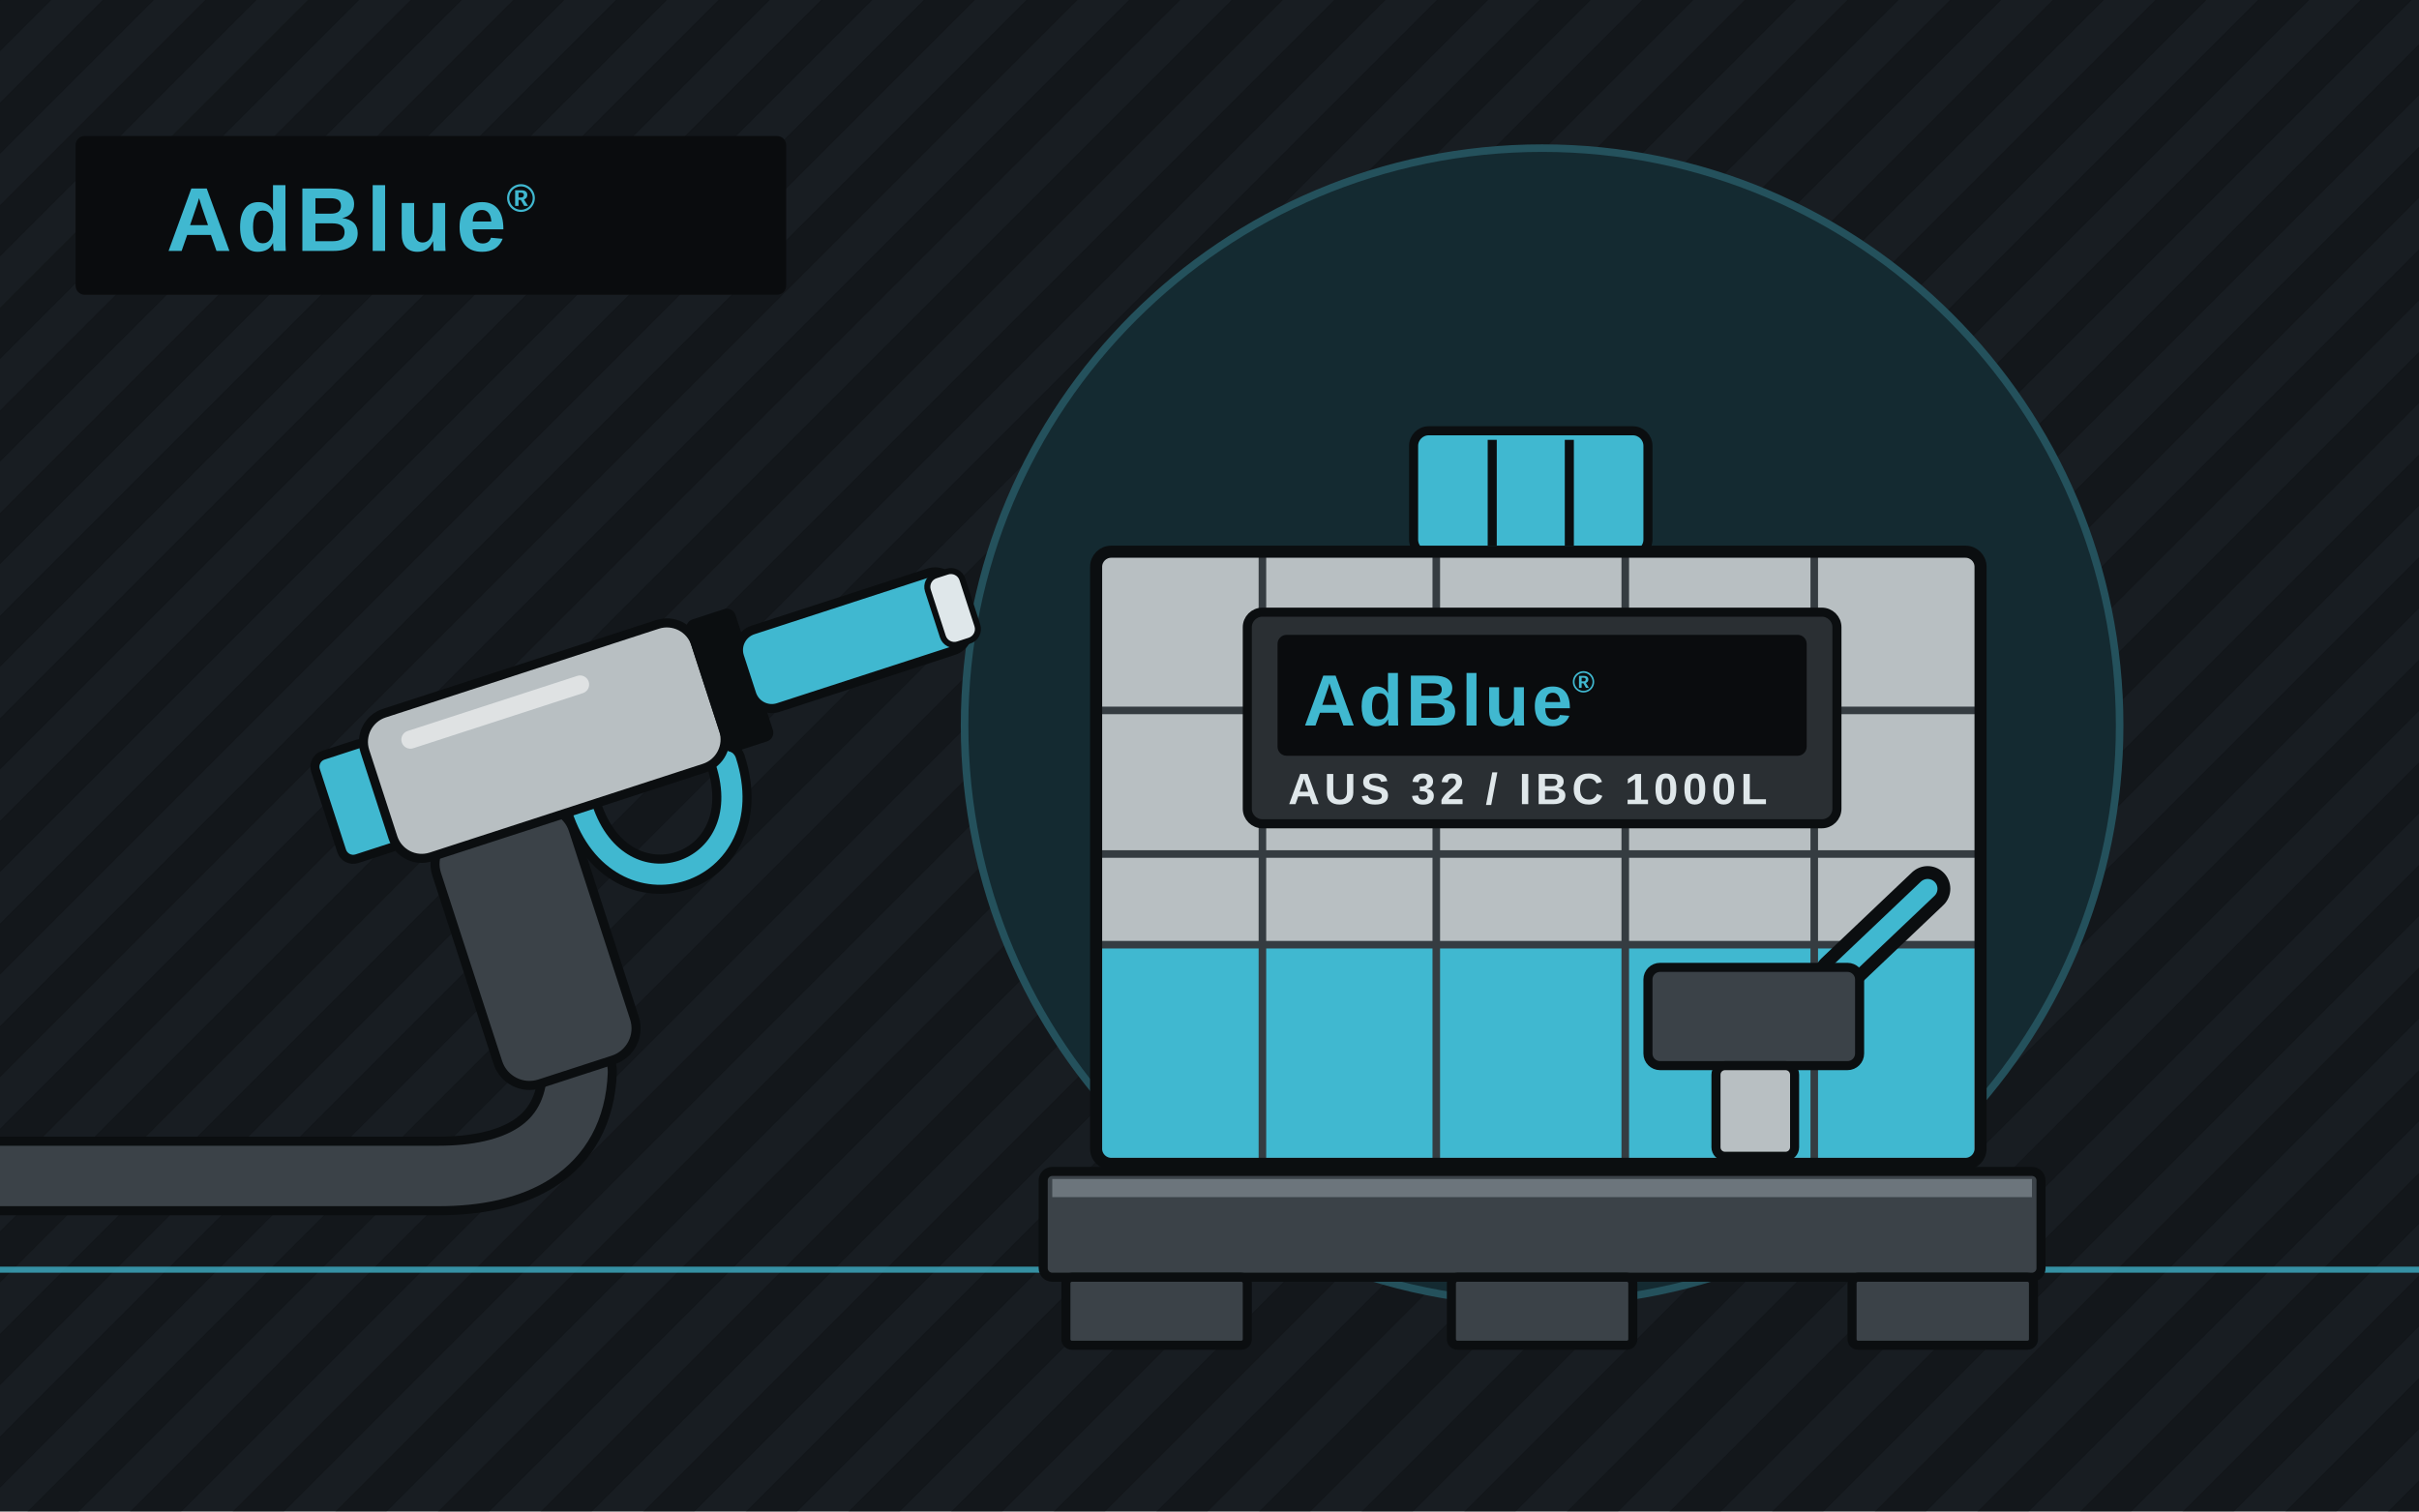
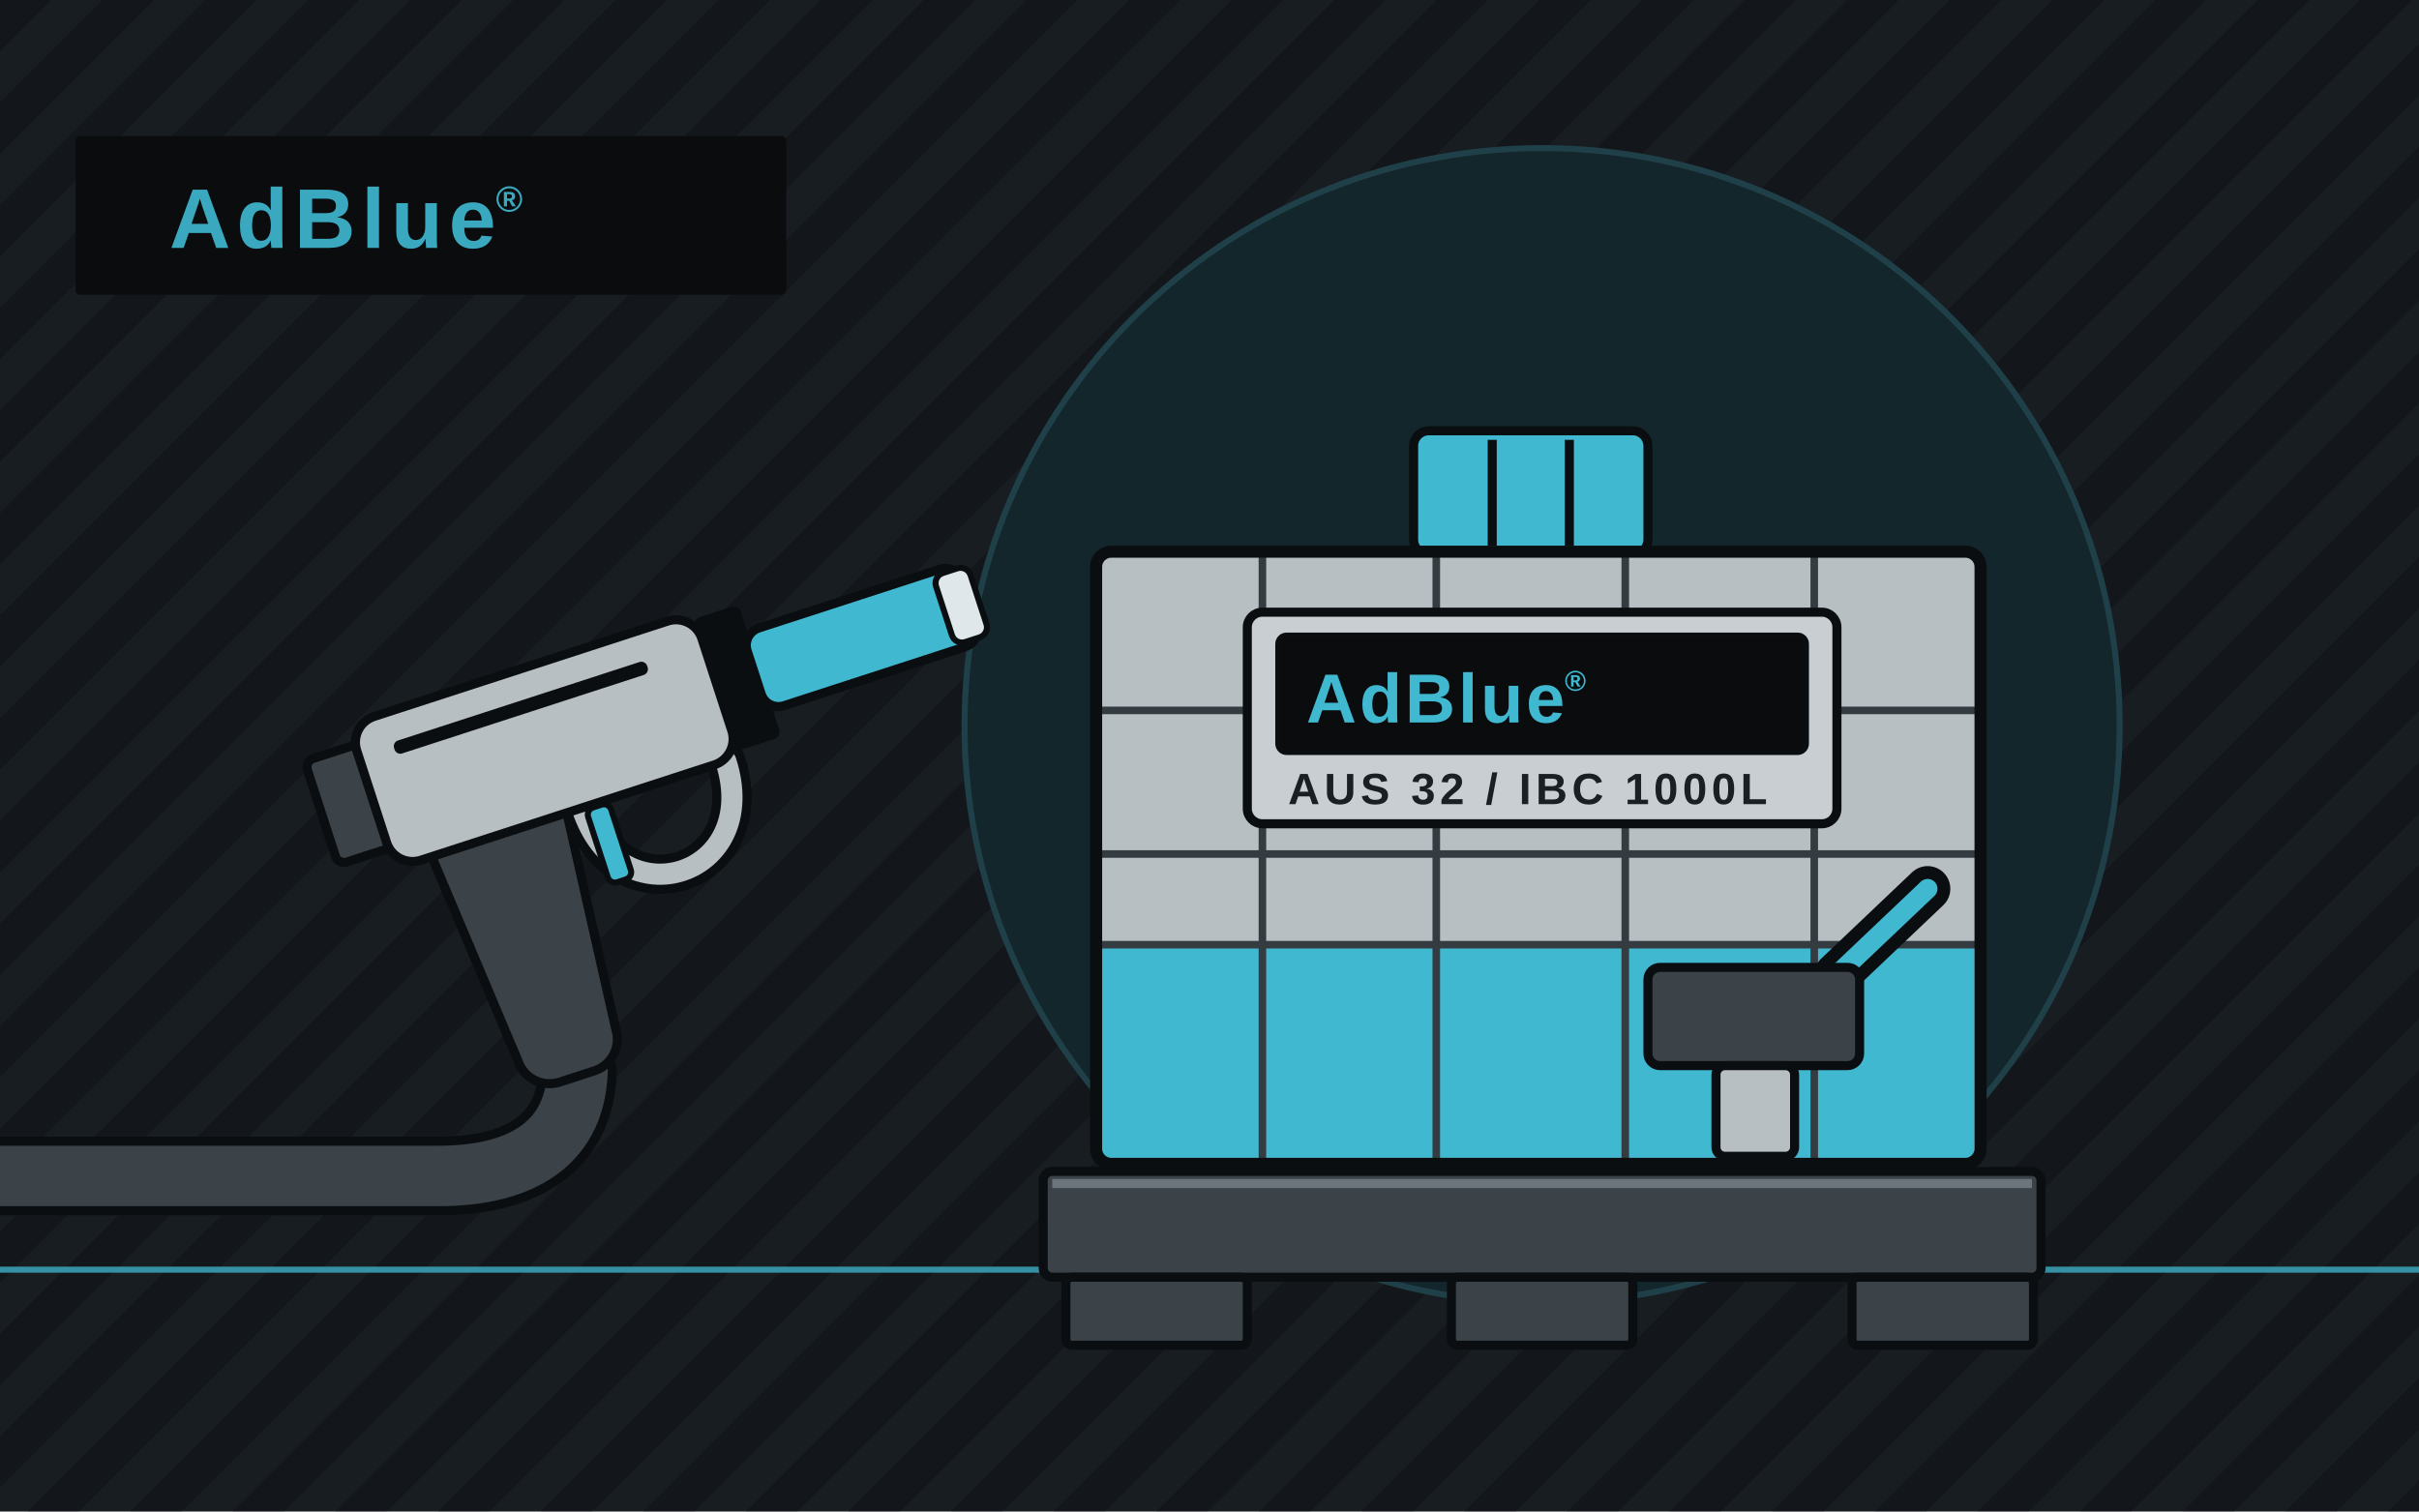
<svg xmlns="http://www.w3.org/2000/svg" viewBox="0 0 1600 1000" width="1600" height="1000" role="img" aria-label="AdBlue® 正規品販売 — 給油ノズルとIBCタンク">
  <defs>
    <pattern id="stripes" width="48" height="48" patternUnits="userSpaceOnUse" patternTransform="rotate(45)">
      <rect width="24" height="48" fill="#000000" fill-opacity="0.22" />
    </pattern>
  </defs>
  <rect width="1600" height="1000" fill="#181d22" />
  <rect width="1600" height="1000" fill="url(#stripes)" />
-   <circle cx="1020" cy="480" r="380" fill="#142a31" />
-   <circle cx="1020" cy="480" r="382" fill="none" stroke="#24515c" stroke-width="5" />
+   <circle cx="1020" cy="480" r="380" fill="#13262c" />
+   <circle cx="1020" cy="480" r="382" fill="none" stroke="#1f4048" stroke-width="4" />
  <line x1="0" y1="840" x2="1600" y2="840" stroke="#40b8d0" stroke-opacity="0.75" stroke-width="4" />
  <g>
    <rect x="690" y="775" width="660" height="70" rx="6" fill="#3b4248" stroke="#0b0e10" stroke-width="6" />
-     <rect x="696" y="780" width="648" height="12" fill="#6c757c" />
+     <rect x="696" y="780" width="648" height="6" fill="#6c757c" />
    <rect x="705" y="845" width="120" height="45" rx="4" fill="#3b4248" stroke="#0b0e10" stroke-width="6" />
    <rect x="960" y="845" width="120" height="45" rx="4" fill="#3b4248" stroke="#0b0e10" stroke-width="6" />
    <rect x="1225" y="845" width="120" height="45" rx="4" fill="#3b4248" stroke="#0b0e10" stroke-width="6" />
    <rect x="935" y="285" width="155" height="82" rx="10" fill="#40b8d0" stroke="#0b0e10" stroke-width="6" />
    <line x1="987" y1="291" x2="987" y2="361" stroke="#0b0e10" stroke-width="6" />
    <line x1="1038" y1="291" x2="1038" y2="361" stroke="#0b0e10" stroke-width="6" />
    <rect x="725" y="365" width="585" height="405" rx="10" fill="#b8bfc2" />
    <rect x="729" y="625" width="577" height="141" fill="#40b8d0" />
    <g stroke="#353c41" stroke-width="5">
      <line x1="835" y1="365" x2="835" y2="770" />
      <line x1="950" y1="365" x2="950" y2="770" />
      <line x1="1075" y1="365" x2="1075" y2="770" />
      <line x1="1200" y1="365" x2="1200" y2="770" />
      <line x1="725" y1="470" x2="1310" y2="470" />
      <line x1="725" y1="565" x2="1310" y2="565" />
      <line x1="725" y1="625" x2="1310" y2="625" />
    </g>
    <rect x="725" y="365" width="585" height="405" rx="10" fill="none" stroke="#0b0e10" stroke-width="8" />
-     <rect x="825" y="405" width="390" height="140" rx="10" fill="#2a2f33" stroke="#0b0e10" stroke-width="6" />
-     <rect x="845" y="420" width="350" height="80" rx="6" fill="#0a0c0e" />
-     <text x="862" y="480" font-family="Arial,Helvetica,sans-serif" font-weight="700" font-size="48" letter-spacing="2" fill="#40b8d0">AdBlue<tspan font-size="20" dy="-22">®</tspan>
+     <rect x="825" y="405" width="390" height="140" rx="10" fill="#c8ced2" stroke="#0b0e10" stroke-width="6" />
+     <rect x="845" y="420" width="350" height="78" rx="6" fill="#0a0c0e" stroke="#0b0e10" stroke-width="3" />
+     <text x="864" y="478" font-family="Arial,Helvetica,sans-serif" font-weight="700" font-size="46" letter-spacing="2" fill="#40b8d0">AdBlue<tspan font-size="19" dy="-21">®</tspan>
    </text>
-     <text x="852" y="532" font-family="Arial,Helvetica,sans-serif" font-weight="700" font-size="29" letter-spacing="3" fill="#dfe7ea">AUS 32 / IBC 1000L</text>
+     <text x="852" y="532" font-family="Arial,Helvetica,sans-serif" font-weight="700" font-size="29" letter-spacing="3" fill="#1a1f23">AUS 32 / IBC 1000L</text>
    <path d="M1215 645 L1275 588" stroke="#0b0e10" stroke-width="30" stroke-linecap="round" />
    <path d="M1215 645 L1275 588" stroke="#40b8d0" stroke-width="13" stroke-linecap="round" />
    <rect x="1090" y="640" width="140" height="65" rx="8" fill="#3b4248" stroke="#0b0e10" stroke-width="6" />
    <rect x="1135" y="705" width="52" height="60" rx="6" fill="#b8bfc2" stroke="#0b0e10" stroke-width="6" />
  </g>
  <path d="M382 709 C380 760 340 778 290 778 L0 778" fill="none" stroke="#0b0e10" stroke-width="52" stroke-linecap="round" />
  <path d="M382 709 C380 760 340 778 290 778 L0 778" fill="none" stroke="#3b4248" stroke-width="40" stroke-linecap="round" />
  <g transform="translate(360 490) rotate(-18)">
-     <rect x="-95" y="40" width="95" height="175" rx="22" fill="#3b4248" stroke="#0b0e10" stroke-width="6" />
+     <path d="M-95 44 L0 44 L-14 196 A22 22 0 0 1 -36 218 L-60 218 A22 22 0 0 1 -82 196 Z" fill="#3b4248" stroke="#0b0e10" stroke-width="6" stroke-linejoin="round" />
    <path d="M10 50 C10 130 110 130 110 50" fill="none" stroke="#0b0e10" stroke-width="26" stroke-linecap="round" />
-     <path d="M10 50 C10 130 110 130 110 50" fill="none" stroke="#40b8d0" stroke-width="14" stroke-linecap="round" />
-     <rect x="-150" y="-36" width="40" height="72" rx="8" fill="#40b8d0" stroke="#0b0e10" stroke-width="6" />
-     <rect x="-115" y="-50" width="230" height="100" rx="20" fill="#b8bfc2" stroke="#0b0e10" stroke-width="6" />
-     <rect x="-90" y="-34" width="130" height="12" rx="6" fill="#ffffff" fill-opacity="0.55" />
-     <rect x="112" y="-46" width="34" height="92" rx="6" fill="#0b0e10" />
-     <rect x="140" y="-27" width="150" height="54" rx="14" fill="#40b8d0" stroke="#0b0e10" stroke-width="6" />
-     <rect x="272" y="-24" width="24" height="48" rx="8" fill="#dfe7ea" stroke="#0b0e10" stroke-width="4" />
+     <path d="M10 50 C10 130 110 130 110 50" fill="none" stroke="#b8bfc2" stroke-width="14" stroke-linecap="round" />
+     <rect x="12" y="52" width="16" height="52" rx="5" fill="#40b8d0" stroke="#0b0e10" stroke-width="4" />
+     <rect x="-155" y="-36" width="40" height="72" rx="6" fill="#3b4248" stroke="#0b0e10" stroke-width="6" />
+     <rect x="-120" y="-50" width="240" height="100" rx="18" fill="#b8bfc2" stroke="#0b0e10" stroke-width="6" />
+     <rect x="-96" y="-30" width="176" height="9" rx="4" fill="#0b0e10" />
+     <rect x="118" y="-46" width="32" height="92" rx="5" fill="#0b0e10" />
+     <rect x="146" y="-27" width="150" height="54" rx="12" fill="#40b8d0" stroke="#0b0e10" stroke-width="6" />
+     <rect x="278" y="-24" width="24" height="48" rx="7" fill="#dfe7ea" stroke="#0b0e10" stroke-width="4" />
  </g>
-   <rect x="50" y="90" width="470" height="105" rx="6" fill="#0a0c0e" />
-   <text x="110" y="166" font-family="Arial,Helvetica,sans-serif" font-weight="700" font-size="60" letter-spacing="3" fill="#40b8d0">AdBlue<tspan font-size="26" dy="-26">®</tspan>
+   <rect x="50" y="90" width="470" height="105" rx="3" fill="#0a0c0e" />
+   <text x="112" y="164" font-family="Arial,Helvetica,sans-serif" font-weight="700" font-size="56" letter-spacing="4" fill="#3aa9c0">AdBlue<tspan font-size="24" dy="-24">®</tspan>
  </text>
</svg>
